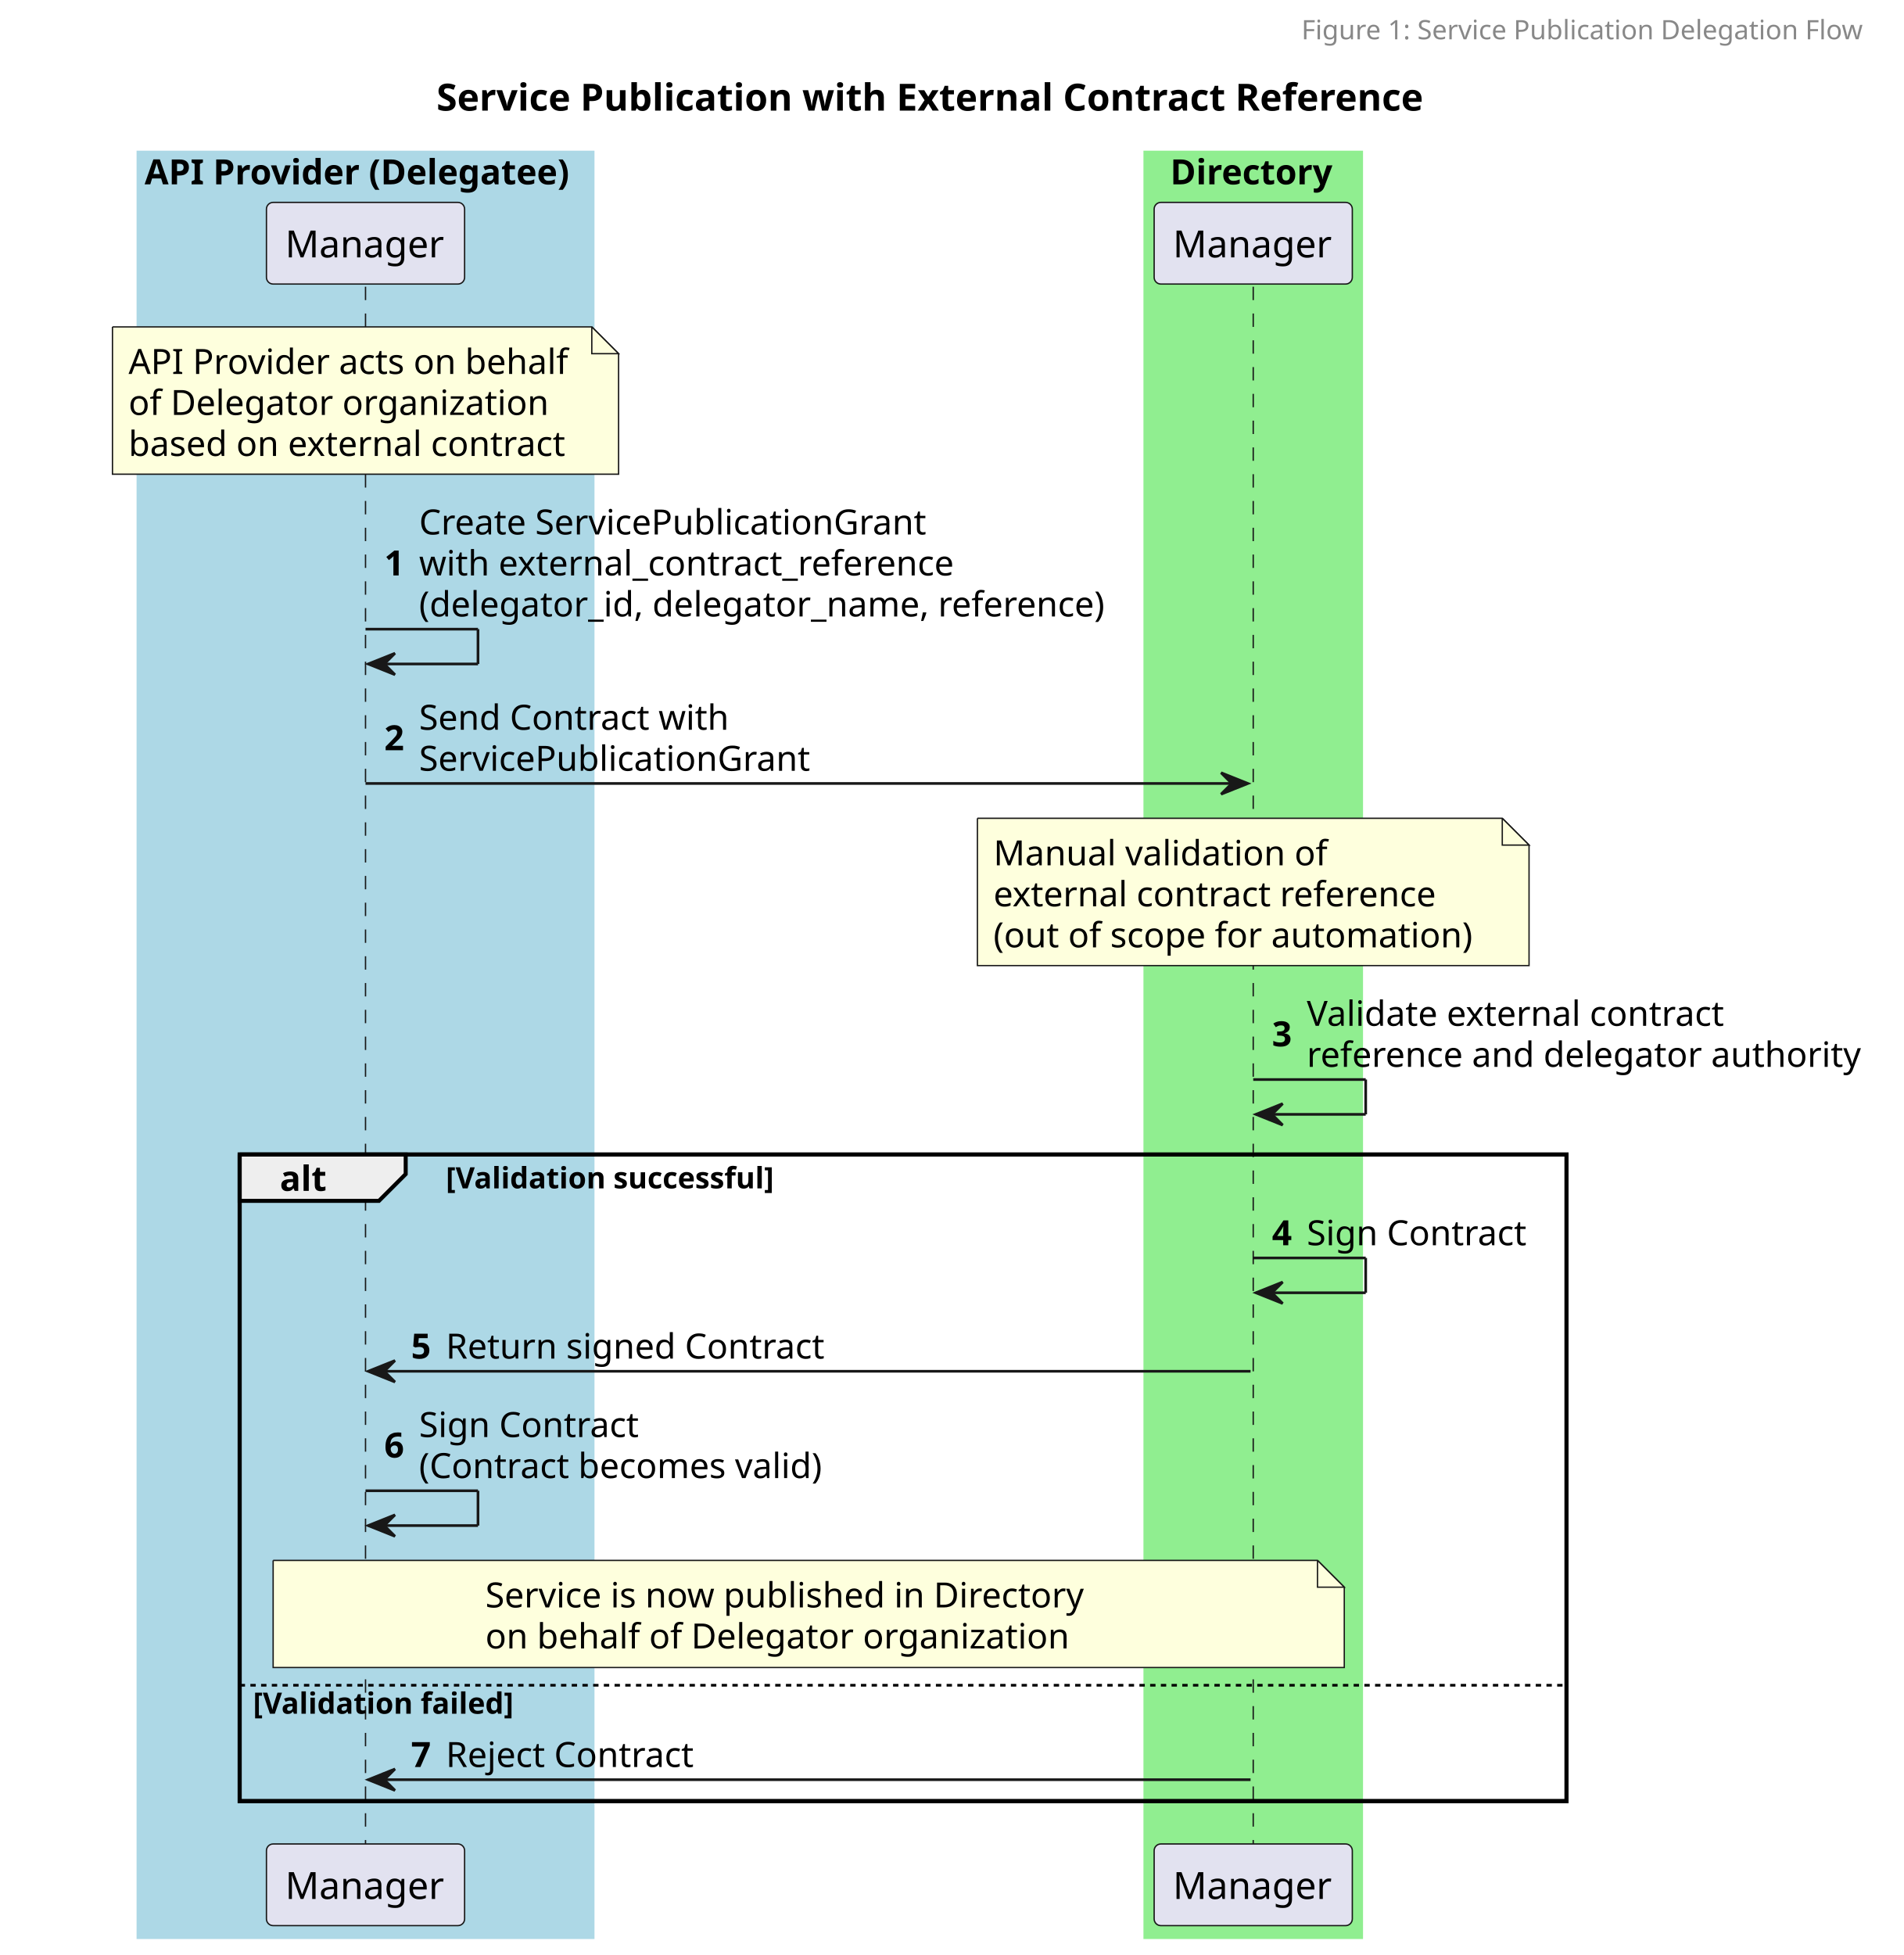
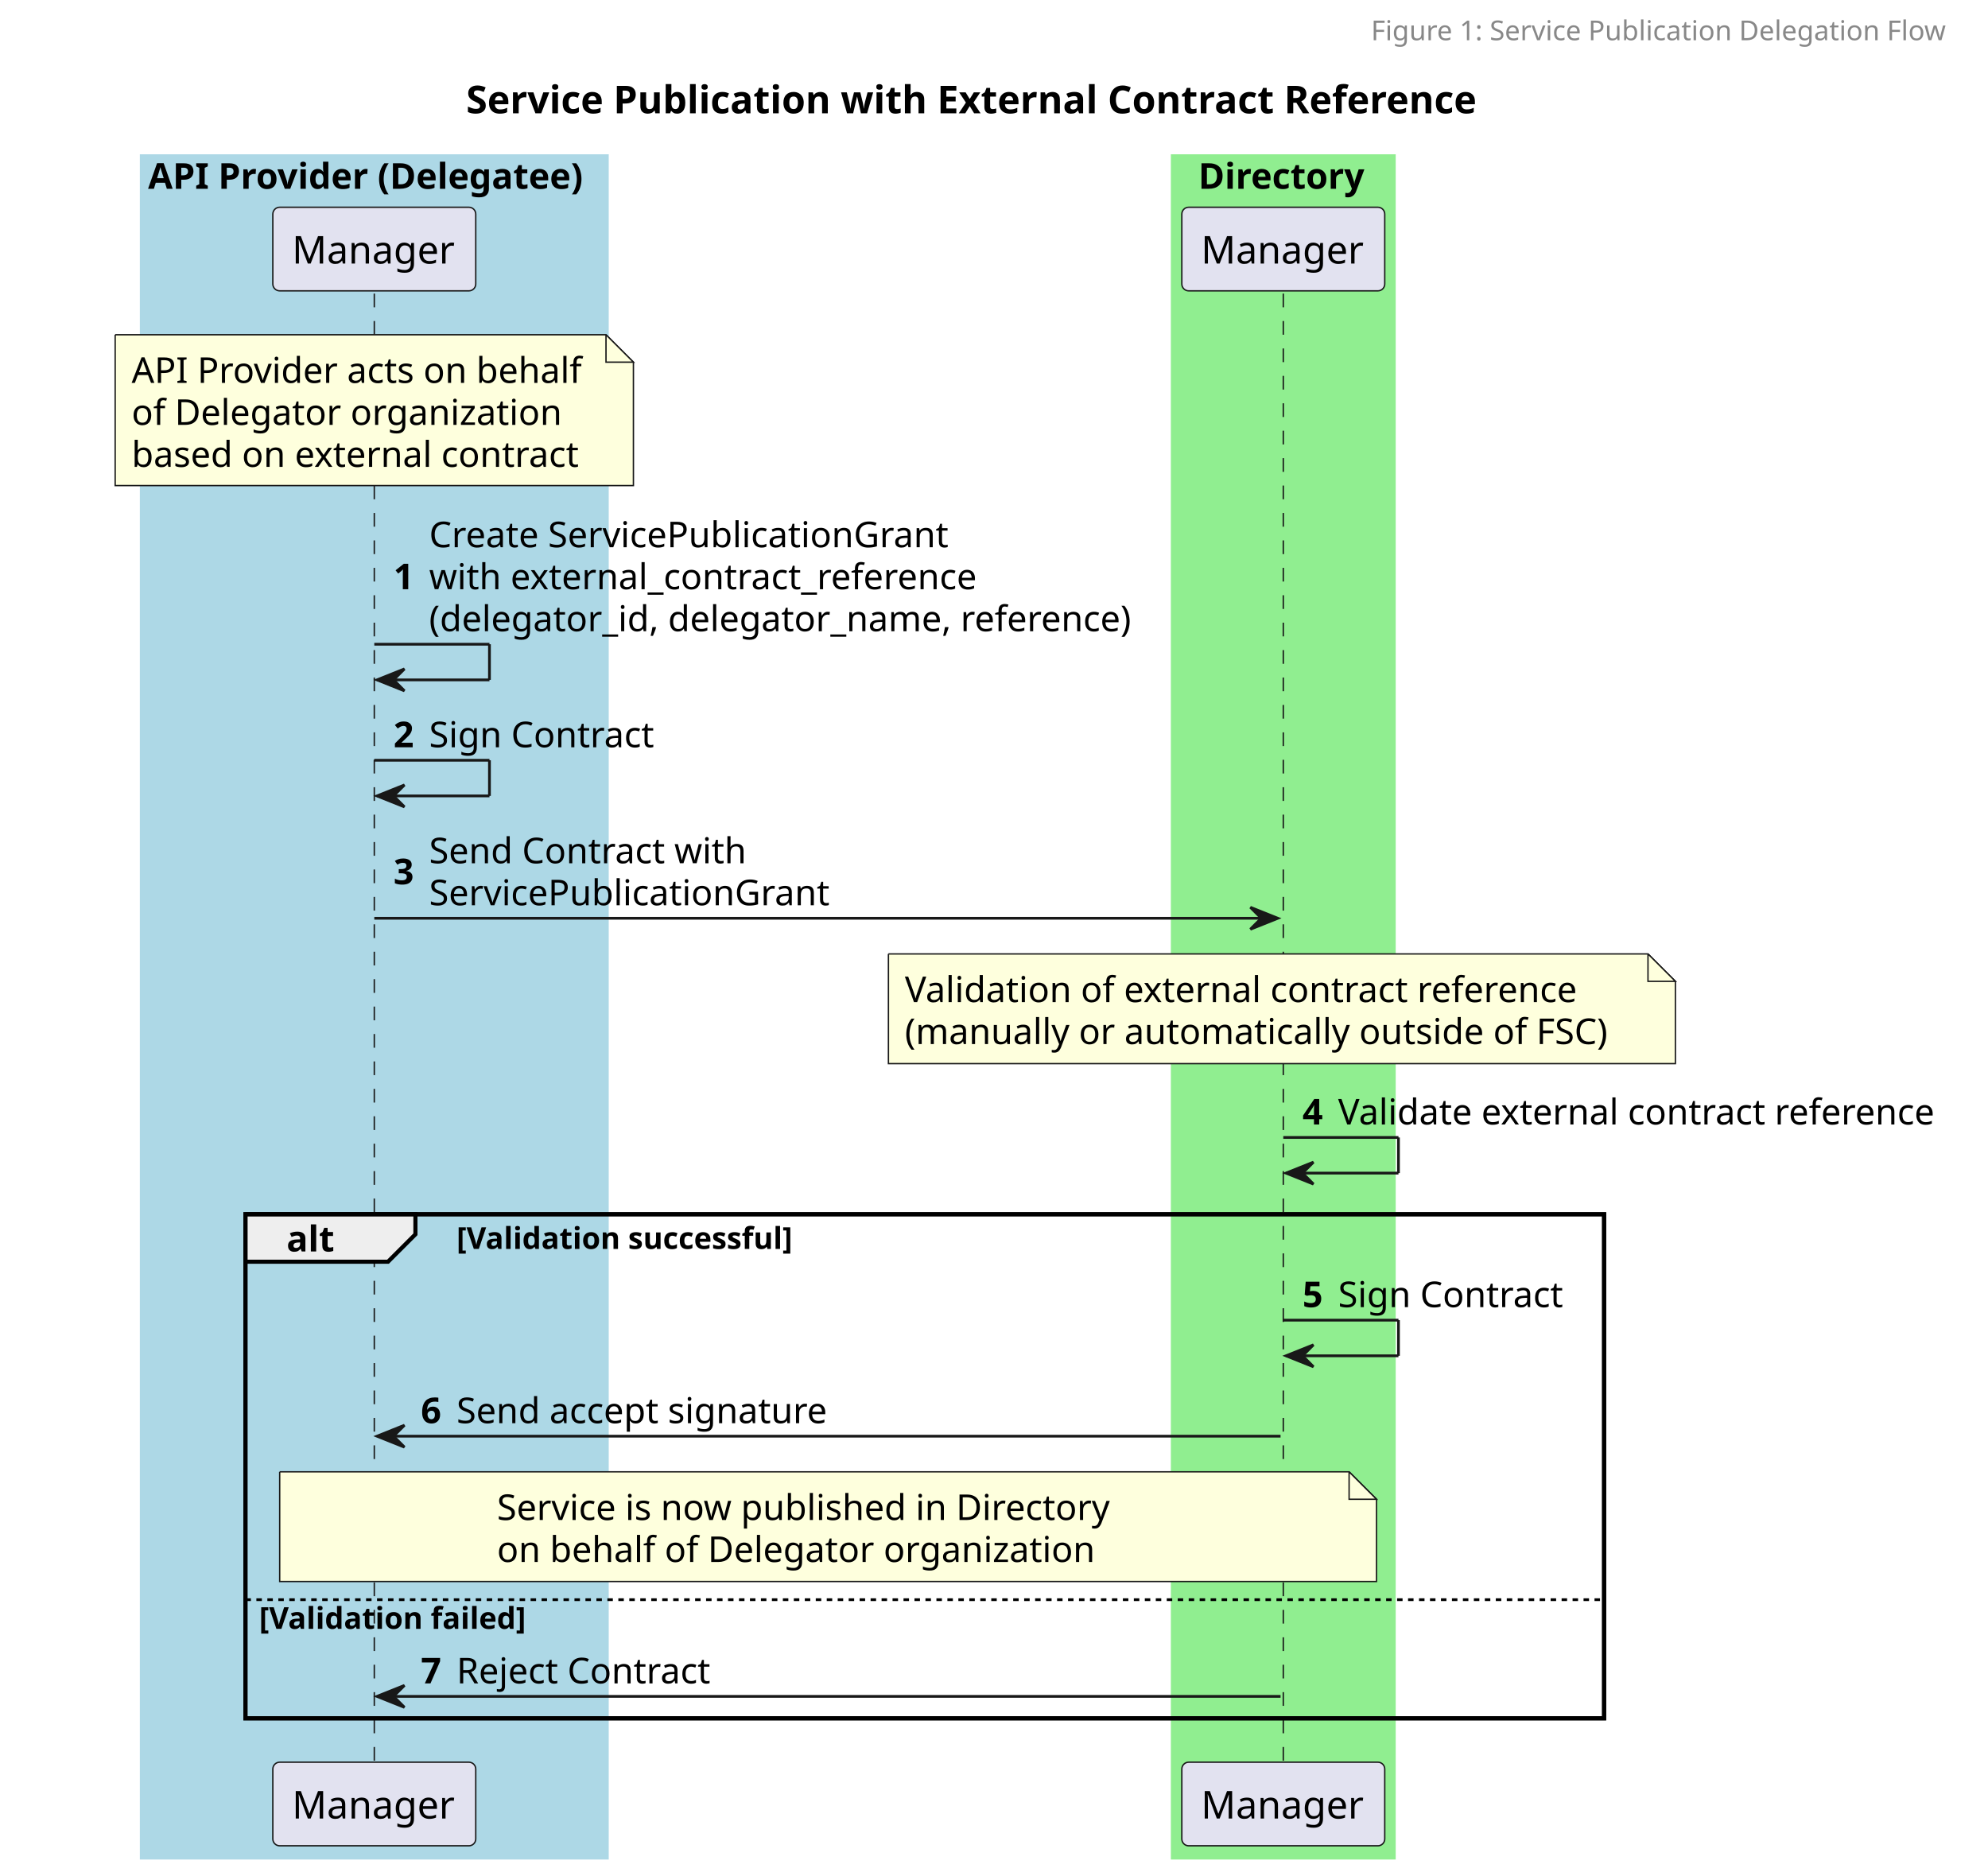
- <svg xmlns="http://www.w3.org/2000/svg" contentStyleType="text/css" height="730px" preserveAspectRatio="none" style="width:711px;height:730px;background:#FFFFFF;" version="1.1" viewBox="0 0 711 730" width="711px" zoomAndPan="magnify">
+ <svg xmlns="http://www.w3.org/2000/svg" contentStyleType="text/css" height="684px" preserveAspectRatio="none" style="width:725px;height:684px;background:#FFFFFF;" version="1.1" viewBox="0 0 725 684" width="725px" zoomAndPan="magnify">
  <defs />
  <g>
-     <text fill="#000000" font-family="sans-serif" font-size="14" font-weight="bold" lengthAdjust="spacing" textLength="377" x="163" y="41.312">Service Publication with External Contract Reference</text>
-     <rect fill="#ADD8E6" height="667.764" style="stroke:none;stroke-width:0.5;" width="171" x="51" y="56.266" />
+     <text fill="#000000" font-family="sans-serif" font-size="14" font-weight="bold" lengthAdjust="spacing" textLength="377" x="170" y="41.312">Service Publication with External Contract Reference</text>
+     <rect fill="#ADD8E6" height="621.832" style="stroke:none;stroke-width:0.5;" width="171" x="51" y="56.266" />
    <text fill="#000000" font-family="sans-serif" font-size="13" font-weight="bold" lengthAdjust="spacing" textLength="165" x="54" y="68.834">API Provider (Delegatee)</text>
-     <rect fill="#90EE90" height="667.764" style="stroke:none;stroke-width:0.5;" width="82" x="427" y="56.266" />
+     <rect fill="#90EE90" height="621.832" style="stroke:none;stroke-width:0.5;" width="82" x="427" y="56.266" />
    <text fill="#000000" font-family="sans-serif" font-size="13" font-weight="bold" lengthAdjust="spacing" textLength="62" x="437" y="68.834">Directory</text>
-     <rect fill="none" height="241.44" style="stroke:#000000;stroke-width:1.5;" width="495.5" x="89.5" y="431.102" />
-     <line style="stroke:#181818;stroke-width:0.5;stroke-dasharray:5.0,5.0;" x1="136.5" x2="136.5" y1="107.064" y2="689.541" />
-     <line style="stroke:#181818;stroke-width:0.5;stroke-dasharray:5.0,5.0;" x1="468" x2="468" y1="107.064" y2="689.541" />
+     <rect fill="none" height="183.818" style="stroke:#000000;stroke-width:1.5;" width="495.5" x="89.5" y="442.791" />
+     <line style="stroke:#181818;stroke-width:0.5;stroke-dasharray:5.0,5.0;" x1="136.5" x2="136.5" y1="107.064" y2="643.609" />
+     <line style="stroke:#181818;stroke-width:0.5;stroke-dasharray:5.0,5.0;" x1="468" x2="468" y1="107.064" y2="643.609" />
    <rect fill="#E2E2F0" height="30.488" rx="2.5" ry="2.5" style="stroke:#181818;stroke-width:0.5;" width="74" x="99.5" y="75.576" />
    <text fill="#000000" font-family="sans-serif" font-size="14" lengthAdjust="spacing" textLength="60" x="106.5" y="96.111">Manager</text>
-     <rect fill="#E2E2F0" height="30.488" rx="2.5" ry="2.5" style="stroke:#181818;stroke-width:0.5;" width="74" x="99.5" y="688.541" />
-     <text fill="#000000" font-family="sans-serif" font-size="14" lengthAdjust="spacing" textLength="60" x="106.5" y="709.076">Manager</text>
+     <rect fill="#E2E2F0" height="30.488" rx="2.5" ry="2.5" style="stroke:#181818;stroke-width:0.5;" width="74" x="99.5" y="642.609" />
+     <text fill="#000000" font-family="sans-serif" font-size="14" lengthAdjust="spacing" textLength="60" x="106.5" y="663.144">Manager</text>
    <rect fill="#E2E2F0" height="30.488" rx="2.5" ry="2.5" style="stroke:#181818;stroke-width:0.5;" width="74" x="431" y="75.576" />
    <text fill="#000000" font-family="sans-serif" font-size="14" lengthAdjust="spacing" textLength="60" x="438" y="96.111">Manager</text>
-     <rect fill="#E2E2F0" height="30.488" rx="2.5" ry="2.5" style="stroke:#181818;stroke-width:0.5;" width="74" x="431" y="688.541" />
-     <text fill="#000000" font-family="sans-serif" font-size="14" lengthAdjust="spacing" textLength="60" x="438" y="709.076">Manager</text>
+     <rect fill="#E2E2F0" height="30.488" rx="2.5" ry="2.5" style="stroke:#181818;stroke-width:0.5;" width="74" x="431" y="642.609" />
+     <text fill="#000000" font-family="sans-serif" font-size="14" lengthAdjust="spacing" textLength="60" x="438" y="663.144">Manager</text>
    <path d="M42,122.064 L42,177.065 L231,177.065 L231,132.065 L221,122.064 L42,122.064 " fill="#FEFFDD" style="stroke:#181818;stroke-width:0.5;" />
    <path d="M221,122.064 L221,132.065 L231,132.065 L221,122.064 " fill="#FEFFDD" style="stroke:#181818;stroke-width:0.5;" />
    <text fill="#000000" font-family="sans-serif" font-size="13" lengthAdjust="spacing" textLength="168" x="48" y="139.633">API Provider acts on behalf</text>
    <text fill="#000000" font-family="sans-serif" font-size="13" lengthAdjust="spacing" textLength="161" x="48" y="154.943">of Delegator organization</text>
    <text fill="#000000" font-family="sans-serif" font-size="13" lengthAdjust="spacing" textLength="168" x="48" y="170.254">based on external contract</text>
    <line style="stroke:#181818;stroke-width:1.0;" x1="136.5" x2="178.5" y1="234.928" y2="234.928" />
    <line style="stroke:#181818;stroke-width:1.0;" x1="178.5" x2="178.5" y1="234.928" y2="247.928" />
    <line style="stroke:#181818;stroke-width:1.0;" x1="137.5" x2="178.5" y1="247.928" y2="247.928" />
    <polygon fill="#181818" points="147.5,243.928,137.5,247.928,147.5,251.928,143.5,247.928" style="stroke:#181818;stroke-width:1.0;" />
    <text fill="#000000" font-family="sans-serif" font-size="13" font-weight="bold" lengthAdjust="spacing" textLength="9" x="143.5" y="214.875">1</text>
    <text fill="#000000" font-family="sans-serif" font-size="13" lengthAdjust="spacing" textLength="192" x="156.5" y="199.565">Create ServicePublicationGrant</text>
    <text fill="#000000" font-family="sans-serif" font-size="13" lengthAdjust="spacing" textLength="206" x="156.5" y="214.875">with external_contract_reference</text>
    <text fill="#000000" font-family="sans-serif" font-size="13" lengthAdjust="spacing" textLength="260" x="156.5" y="230.185">(delegator_id, delegator_name, reference)</text>
-     <polygon fill="#181818" points="456,288.549,466,292.549,456,296.549,460,292.549" style="stroke:#181818;stroke-width:1.0;" />
-     <line style="stroke:#181818;stroke-width:1.0;" x1="136.5" x2="462" y1="292.549" y2="292.549" />
-     <text fill="#000000" font-family="sans-serif" font-size="13" font-weight="bold" lengthAdjust="spacing" textLength="9" x="143.5" y="280.151">2</text>
-     <text fill="#000000" font-family="sans-serif" font-size="13" lengthAdjust="spacing" textLength="119" x="156.5" y="272.496">Send Contract with</text>
-     <text fill="#000000" font-family="sans-serif" font-size="13" lengthAdjust="spacing" textLength="148" x="156.5" y="287.807">ServicePublicationGrant</text>
-     <path d="M365,305.549 L365,360.549 L571,360.549 L571,315.549 L561,305.549 L365,305.549 " fill="#FEFFDD" style="stroke:#181818;stroke-width:0.5;" />
-     <path d="M561,305.549 L561,315.549 L571,315.549 L561,305.549 " fill="#FEFFDD" style="stroke:#181818;stroke-width:0.5;" />
-     <text fill="#000000" font-family="sans-serif" font-size="13" lengthAdjust="spacing" textLength="128" x="371" y="323.117">Manual validation of</text>
-     <text fill="#000000" font-family="sans-serif" font-size="13" lengthAdjust="spacing" textLength="169" x="371" y="338.428">external contract reference</text>
-     <text fill="#000000" font-family="sans-serif" font-size="13" lengthAdjust="spacing" textLength="185" x="371" y="353.738">(out of scope for automation)</text>
-     <line style="stroke:#181818;stroke-width:1.0;" x1="468" x2="510" y1="403.102" y2="403.102" />
-     <line style="stroke:#181818;stroke-width:1.0;" x1="510" x2="510" y1="403.102" y2="416.102" />
-     <line style="stroke:#181818;stroke-width:1.0;" x1="469" x2="510" y1="416.102" y2="416.102" />
-     <polygon fill="#181818" points="479,412.102,469,416.102,479,420.102,475,416.102" style="stroke:#181818;stroke-width:1.0;" />
-     <text fill="#000000" font-family="sans-serif" font-size="13" font-weight="bold" lengthAdjust="spacing" textLength="9" x="475" y="390.704">3</text>
-     <text fill="#000000" font-family="sans-serif" font-size="13" lengthAdjust="spacing" textLength="161" x="488" y="383.049">Validate external contract</text>
-     <text fill="#000000" font-family="sans-serif" font-size="13" lengthAdjust="spacing" textLength="209" x="488" y="398.359">reference and delegator authority</text>
-     <path d="M89.5,431.102 L151.5,431.102 L151.5,438.412 L141.5,448.412 L89.5,448.412 L89.5,431.102 " fill="#EEEEEE" style="stroke:#000000;stroke-width:1.5;" />
-     <rect fill="none" height="241.44" style="stroke:#000000;stroke-width:1.5;" width="495.5" x="89.5" y="431.102" />
-     <text fill="#000000" font-family="sans-serif" font-size="13" font-weight="bold" lengthAdjust="spacing" textLength="17" x="104.5" y="444.67">alt</text>
-     <text fill="#000000" font-family="sans-serif" font-size="11" font-weight="bold" lengthAdjust="spacing" textLength="128" x="166.5" y="443.736">[Validation successful]</text>
-     <line style="stroke:#181818;stroke-width:1.0;" x1="468" x2="510" y1="469.723" y2="469.723" />
-     <line style="stroke:#181818;stroke-width:1.0;" x1="510" x2="510" y1="469.723" y2="482.723" />
-     <line style="stroke:#181818;stroke-width:1.0;" x1="469" x2="510" y1="482.723" y2="482.723" />
-     <polygon fill="#181818" points="479,478.723,469,482.723,479,486.723,475,482.723" style="stroke:#181818;stroke-width:1.0;" />
-     <text fill="#000000" font-family="sans-serif" font-size="13" font-weight="bold" lengthAdjust="spacing" textLength="9" x="475" y="464.981">4</text>
-     <text fill="#000000" font-family="sans-serif" font-size="13" lengthAdjust="spacing" textLength="85" x="488" y="464.981">Sign Contract</text>
-     <polygon fill="#181818" points="147.5,508.033,137.5,512.033,147.5,516.033,143.5,512.033" style="stroke:#181818;stroke-width:1.0;" />
-     <line style="stroke:#181818;stroke-width:1.0;" x1="141.5" x2="467" y1="512.033" y2="512.033" />
-     <text fill="#000000" font-family="sans-serif" font-size="13" font-weight="bold" lengthAdjust="spacing" textLength="9" x="153.5" y="507.291">5</text>
-     <text fill="#000000" font-family="sans-serif" font-size="13" lengthAdjust="spacing" textLength="145" x="166.5" y="507.291">Return signed Contract</text>
-     <line style="stroke:#181818;stroke-width:1.0;" x1="136.5" x2="178.5" y1="556.654" y2="556.654" />
-     <line style="stroke:#181818;stroke-width:1.0;" x1="178.5" x2="178.5" y1="556.654" y2="569.654" />
-     <line style="stroke:#181818;stroke-width:1.0;" x1="137.5" x2="178.5" y1="569.654" y2="569.654" />
-     <polygon fill="#181818" points="147.5,565.654,137.5,569.654,147.5,573.654,143.5,569.654" style="stroke:#181818;stroke-width:1.0;" />
-     <text fill="#000000" font-family="sans-serif" font-size="13" font-weight="bold" lengthAdjust="spacing" textLength="9" x="143.5" y="544.257">6</text>
-     <text fill="#000000" font-family="sans-serif" font-size="13" lengthAdjust="spacing" textLength="85" x="156.5" y="536.602">Sign Contract</text>
-     <text fill="#000000" font-family="sans-serif" font-size="13" lengthAdjust="spacing" textLength="156" x="156.5" y="551.912">(Contract becomes valid)</text>
-     <path d="M102,582.654 L102,622.654 L502,622.654 L502,592.654 L492,582.654 L102,582.654 " fill="#FEFFDD" style="stroke:#181818;stroke-width:0.5;" />
-     <path d="M492,582.654 L492,592.654 L502,592.654 L492,582.654 " fill="#FEFFDD" style="stroke:#181818;stroke-width:0.5;" />
-     <text fill="#000000" font-family="sans-serif" font-size="13" lengthAdjust="spacing" textLength="233" x="181.25" y="600.223">Service is now published in Directory</text>
-     <text fill="#000000" font-family="sans-serif" font-size="13" lengthAdjust="spacing" textLength="224" x="181.25" y="615.533">on behalf of Delegator organization</text>
-     <line style="stroke:#000000;stroke-width:1.0;stroke-dasharray:2.0,2.0;" x1="89.5" x2="585" y1="629.275" y2="629.275" />
-     <text fill="#000000" font-family="sans-serif" font-size="11" font-weight="bold" lengthAdjust="spacing" textLength="101" x="94.5" y="639.91">[Validation failed]</text>
-     <polygon fill="#181818" points="147.5,660.541,137.5,664.541,147.5,668.541,143.5,664.541" style="stroke:#181818;stroke-width:1.0;" />
-     <line style="stroke:#181818;stroke-width:1.0;" x1="141.5" x2="467" y1="664.541" y2="664.541" />
-     <text fill="#000000" font-family="sans-serif" font-size="13" font-weight="bold" lengthAdjust="spacing" textLength="9" x="153.5" y="659.799">7</text>
-     <text fill="#000000" font-family="sans-serif" font-size="13" lengthAdjust="spacing" textLength="96" x="166.5" y="659.799">Reject Contract</text>
-     <text fill="#888888" font-family="sans-serif" font-size="10" lengthAdjust="spacing" textLength="217" x="486" y="14.668">Figure 1: Service Publication Delegation Flow</text>
+     <line style="stroke:#181818;stroke-width:1.0;" x1="136.5" x2="178.5" y1="277.238" y2="277.238" />
+     <line style="stroke:#181818;stroke-width:1.0;" x1="178.5" x2="178.5" y1="277.238" y2="290.238" />
+     <line style="stroke:#181818;stroke-width:1.0;" x1="137.5" x2="178.5" y1="290.238" y2="290.238" />
+     <polygon fill="#181818" points="147.5,286.238,137.5,290.238,147.5,294.238,143.5,290.238" style="stroke:#181818;stroke-width:1.0;" />
+     <text fill="#000000" font-family="sans-serif" font-size="13" font-weight="bold" lengthAdjust="spacing" textLength="9" x="143.5" y="272.496">2</text>
+     <text fill="#000000" font-family="sans-serif" font-size="13" lengthAdjust="spacing" textLength="85" x="156.5" y="272.496">Sign Contract</text>
+     <polygon fill="#181818" points="456,330.859,466,334.859,456,338.859,460,334.859" style="stroke:#181818;stroke-width:1.0;" />
+     <line style="stroke:#181818;stroke-width:1.0;" x1="136.5" x2="462" y1="334.859" y2="334.859" />
+     <text fill="#000000" font-family="sans-serif" font-size="13" font-weight="bold" lengthAdjust="spacing" textLength="9" x="143.5" y="322.462">3</text>
+     <text fill="#000000" font-family="sans-serif" font-size="13" lengthAdjust="spacing" textLength="119" x="156.5" y="314.807">Send Contract with</text>
+     <text fill="#000000" font-family="sans-serif" font-size="13" lengthAdjust="spacing" textLength="148" x="156.5" y="330.117">ServicePublicationGrant</text>
+     <path d="M324,347.859 L324,387.859 L611,387.859 L611,357.859 L601,347.859 L324,347.859 " fill="#FEFFDD" style="stroke:#181818;stroke-width:0.5;" />
+     <path d="M601,347.859 L601,357.859 L611,357.859 L601,347.859 " fill="#FEFFDD" style="stroke:#181818;stroke-width:0.5;" />
+     <text fill="#000000" font-family="sans-serif" font-size="13" lengthAdjust="spacing" textLength="253" x="330" y="365.428">Validation of external contract reference</text>
+     <text fill="#000000" font-family="sans-serif" font-size="13" lengthAdjust="spacing" textLength="266" x="330" y="380.738">(manually or automatically outside of FSC)</text>
+     <line style="stroke:#181818;stroke-width:1.0;" x1="468" x2="510" y1="414.791" y2="414.791" />
+     <line style="stroke:#181818;stroke-width:1.0;" x1="510" x2="510" y1="414.791" y2="427.791" />
+     <line style="stroke:#181818;stroke-width:1.0;" x1="469" x2="510" y1="427.791" y2="427.791" />
+     <polygon fill="#181818" points="479,423.791,469,427.791,479,431.791,475,427.791" style="stroke:#181818;stroke-width:1.0;" />
+     <text fill="#000000" font-family="sans-serif" font-size="13" font-weight="bold" lengthAdjust="spacing" textLength="9" x="475" y="410.049">4</text>
+     <text fill="#000000" font-family="sans-serif" font-size="13" lengthAdjust="spacing" textLength="223" x="488" y="410.049">Validate external contract reference</text>
+     <path d="M89.5,442.791 L151.5,442.791 L151.5,450.102 L141.5,460.102 L89.5,460.102 L89.5,442.791 " fill="#EEEEEE" style="stroke:#000000;stroke-width:1.5;" />
+     <rect fill="none" height="183.818" style="stroke:#000000;stroke-width:1.5;" width="495.5" x="89.5" y="442.791" />
+     <text fill="#000000" font-family="sans-serif" font-size="13" font-weight="bold" lengthAdjust="spacing" textLength="17" x="104.5" y="456.359">alt</text>
+     <text fill="#000000" font-family="sans-serif" font-size="11" font-weight="bold" lengthAdjust="spacing" textLength="128" x="166.5" y="455.426">[Validation successful]</text>
+     <line style="stroke:#181818;stroke-width:1.0;" x1="468" x2="510" y1="481.412" y2="481.412" />
+     <line style="stroke:#181818;stroke-width:1.0;" x1="510" x2="510" y1="481.412" y2="494.412" />
+     <line style="stroke:#181818;stroke-width:1.0;" x1="469" x2="510" y1="494.412" y2="494.412" />
+     <polygon fill="#181818" points="479,490.412,469,494.412,479,498.412,475,494.412" style="stroke:#181818;stroke-width:1.0;" />
+     <text fill="#000000" font-family="sans-serif" font-size="13" font-weight="bold" lengthAdjust="spacing" textLength="9" x="475" y="476.67">5</text>
+     <text fill="#000000" font-family="sans-serif" font-size="13" lengthAdjust="spacing" textLength="85" x="488" y="476.67">Sign Contract</text>
+     <polygon fill="#181818" points="147.5,519.723,137.5,523.723,147.5,527.723,143.5,523.723" style="stroke:#181818;stroke-width:1.0;" />
+     <line style="stroke:#181818;stroke-width:1.0;" x1="141.5" x2="467" y1="523.723" y2="523.723" />
+     <text fill="#000000" font-family="sans-serif" font-size="13" font-weight="bold" lengthAdjust="spacing" textLength="9" x="153.5" y="518.981">6</text>
+     <text fill="#000000" font-family="sans-serif" font-size="13" lengthAdjust="spacing" textLength="138" x="166.5" y="518.981">Send accept signature</text>
+     <path d="M102,536.723 L102,576.723 L502,576.723 L502,546.723 L492,536.723 L102,536.723 " fill="#FEFFDD" style="stroke:#181818;stroke-width:0.5;" />
+     <path d="M492,536.723 L492,546.723 L502,546.723 L492,536.723 " fill="#FEFFDD" style="stroke:#181818;stroke-width:0.5;" />
+     <text fill="#000000" font-family="sans-serif" font-size="13" lengthAdjust="spacing" textLength="233" x="181.25" y="554.291">Service is now published in Directory</text>
+     <text fill="#000000" font-family="sans-serif" font-size="13" lengthAdjust="spacing" textLength="224" x="181.25" y="569.602">on behalf of Delegator organization</text>
+     <line style="stroke:#000000;stroke-width:1.0;stroke-dasharray:2.0,2.0;" x1="89.5" x2="585" y1="583.344" y2="583.344" />
+     <text fill="#000000" font-family="sans-serif" font-size="11" font-weight="bold" lengthAdjust="spacing" textLength="101" x="94.5" y="593.979">[Validation failed]</text>
+     <polygon fill="#181818" points="147.5,614.609,137.5,618.609,147.5,622.609,143.5,618.609" style="stroke:#181818;stroke-width:1.0;" />
+     <line style="stroke:#181818;stroke-width:1.0;" x1="141.5" x2="467" y1="618.609" y2="618.609" />
+     <text fill="#000000" font-family="sans-serif" font-size="13" font-weight="bold" lengthAdjust="spacing" textLength="9" x="153.5" y="613.867">7</text>
+     <text fill="#000000" font-family="sans-serif" font-size="13" lengthAdjust="spacing" textLength="96" x="166.5" y="613.867">Reject Contract</text>
+     <text fill="#888888" font-family="sans-serif" font-size="10" lengthAdjust="spacing" textLength="217" x="500" y="14.668">Figure 1: Service Publication Delegation Flow</text>
  </g>
</svg>
